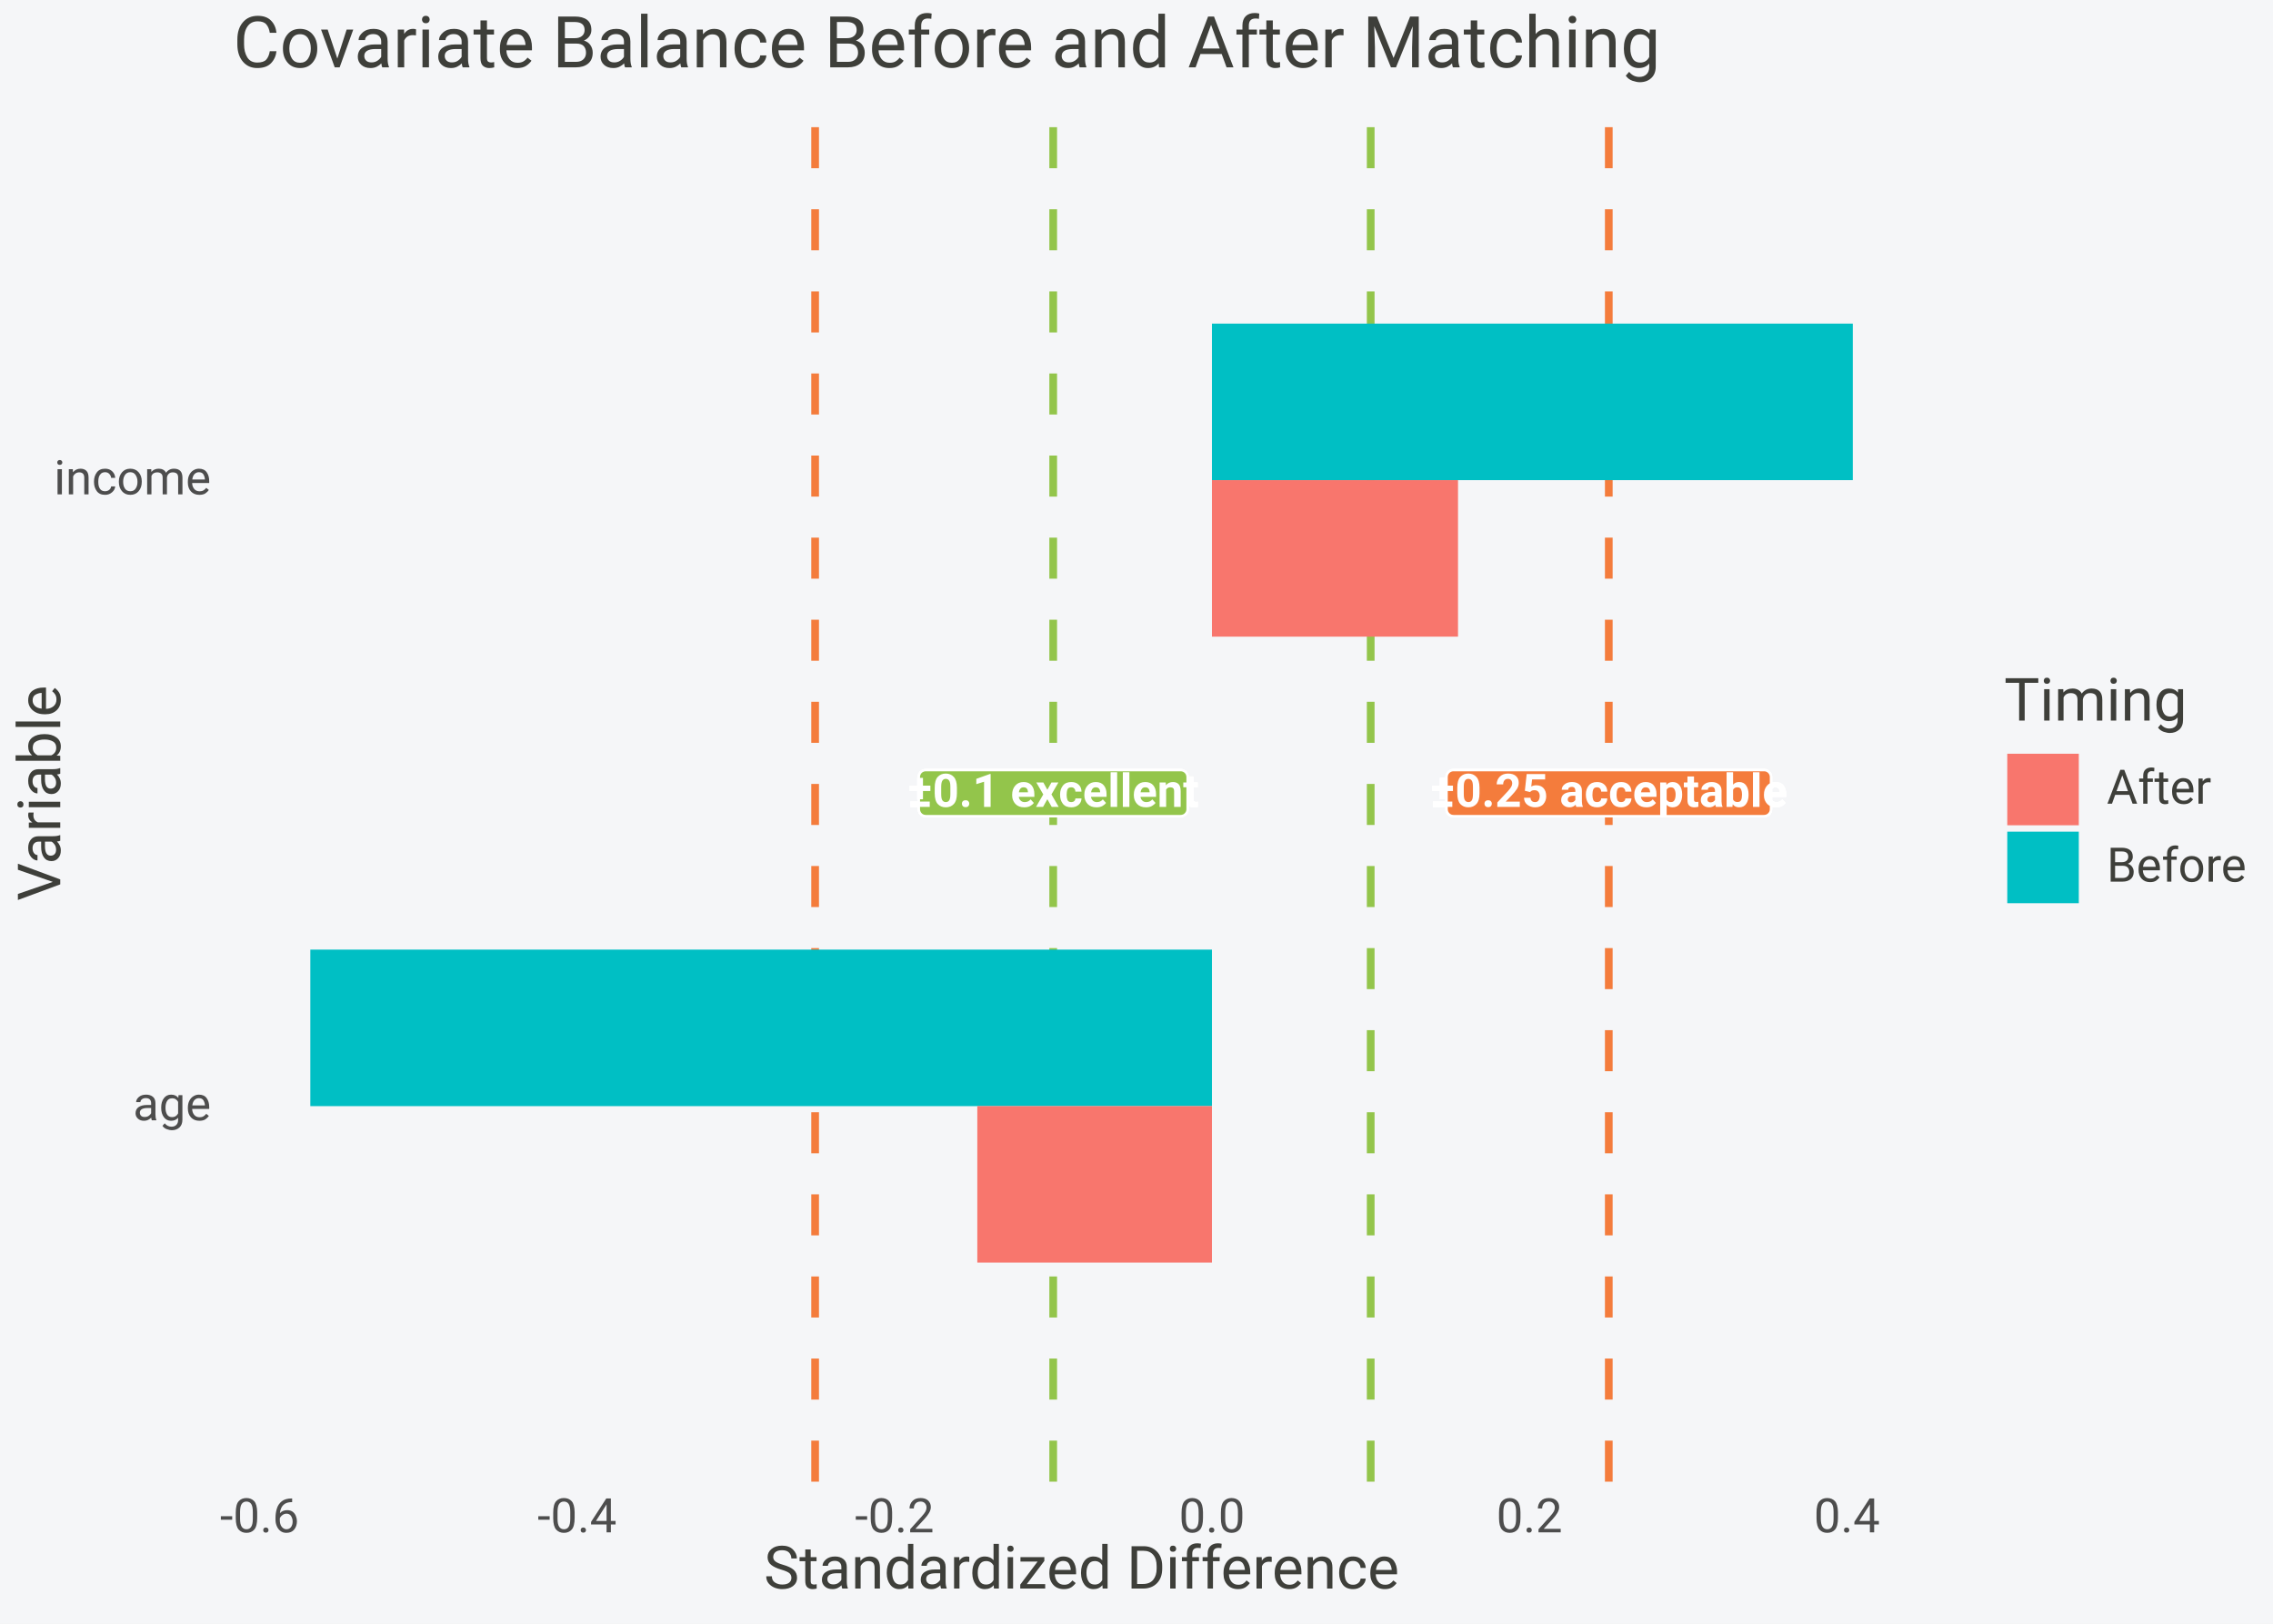
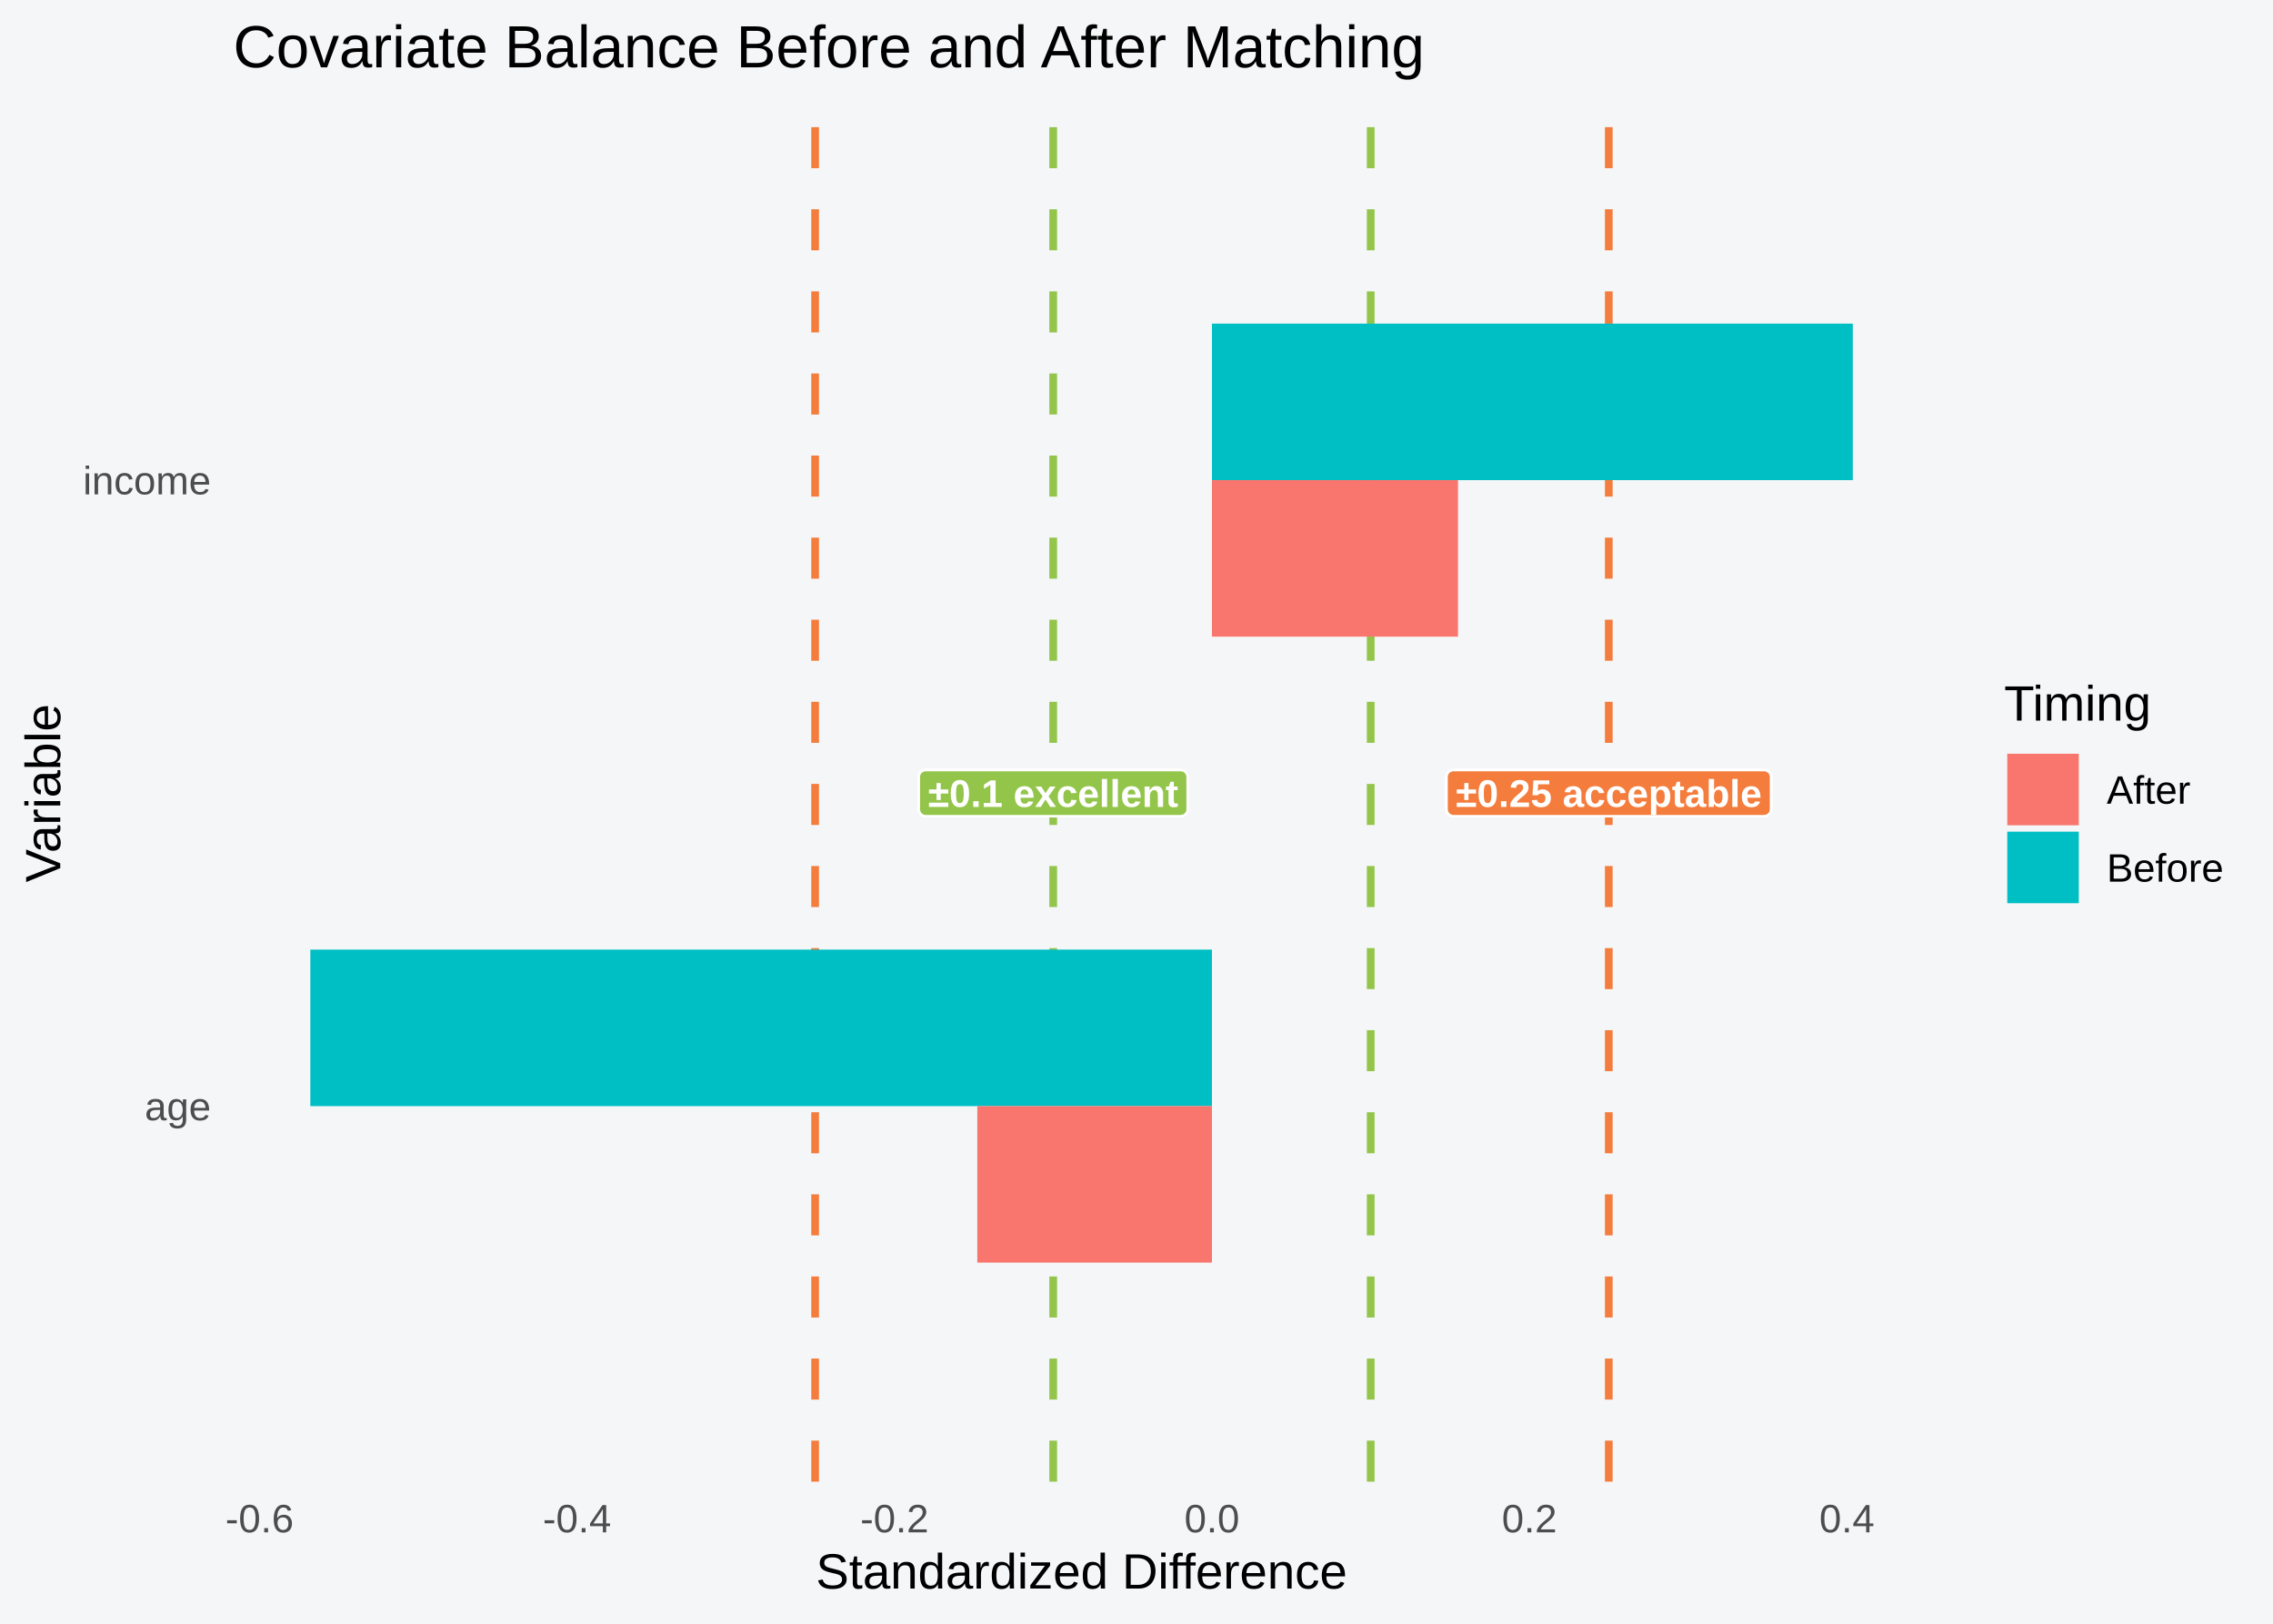
<svg xmlns="http://www.w3.org/2000/svg" width="504.00pt" height="360.00pt" viewBox="0 0 504.00 360.00">
  <g class="svglite">
    <defs>
      <style type="text/css">
-     /* theme-aware-processed */
-     .svglite line, .svglite polyline, .svglite polygon, .svglite path, .svglite circle {
+     .svglite line, .svglite polyline, .svglite polygon, .svglite path, .svglite rect, .svglite circle {
      fill: none;
-       stroke: #3E3F3A;
-       stroke-linecap: round;
-       stroke-linejoin: round;
-       stroke-miterlimit: 10.00;
-     }
-     .svglite &gt; g &gt; rect {
-       fill: none;
-       stroke: #3E3F3A;
+       stroke: #000000;
      stroke-linecap: round;
      stroke-linejoin: round;
      stroke-miterlimit: 10.00;
    }
    .svglite text {
      white-space: pre;
-       fill: #3E3F3A;
    }
    .svglite g.glyphgroup path {
      fill: inherit;
      stroke: none;
    }
  </style>
    </defs>
    <rect width="100%" height="100%" style="stroke: none; fill: #F5F6F8;" />
    <defs>
      <clipPath id="cpMC4wMHw1MDQuMDB8MC4wMHwzNjAuMDA=">
        <rect x="0.00" y="0.00" width="504.00" height="360.00" />
      </clipPath>
    </defs>
    <g clip-path="url(#cpMC4wMHw1MDQuMDB8MC4wMHwzNjAuMDA=)">
-       <rect x="0.00" y="0.00" width="504.00" height="360.00" style="stroke-width: 1.07; stroke: none;" /> fill: #F5F6F8;' /&gt; fill: #F5F6F8;' /&gt; fill: #F5F6F8;' /&gt;
- </g>
+       <rect x="0.00" y="0.00" width="504.00" height="360.00" style="stroke-width: 1.07; stroke: none;" />
+     </g>
    <defs>
      <clipPath id="cpNTEuNzF8NDI3Ljk0fDIzLjE4fDMyOC41MA==">
        <rect x="51.71" y="23.18" width="376.23" height="305.33" />
      </clipPath>
    </defs>
    <g clip-path="url(#cpNTEuNzF8NDI3Ljk0fDIzLjE4fDMyOC41MA==)">
-       <rect x="51.71" y="23.18" width="376.23" height="305.33" style="stroke-width: 1.07; stroke: none;" /> fill: #F5F6F8;' /&gt; fill: #F5F6F8;' /&gt; fill: #F5F6F8;' /&gt;
- <line x1="233.53" y1="328.50" x2="233.53" y2="23.18" style="stroke-width: 1.71; stroke: #93C54B; stroke-dasharray: 9.10,9.10; stroke-linecap: butt;" />
+       <rect x="51.71" y="23.18" width="376.23" height="305.33" style="stroke-width: 1.07; stroke: none;" />
+       <line x1="233.53" y1="328.50" x2="233.53" y2="23.18" style="stroke-width: 1.71; stroke: #93C54B; stroke-dasharray: 9.10,9.10; stroke-linecap: butt;" />
      <line x1="303.93" y1="328.50" x2="303.93" y2="23.18" style="stroke-width: 1.71; stroke: #93C54B; stroke-dasharray: 9.10,9.10; stroke-linecap: butt;" />
      <line x1="180.74" y1="328.50" x2="180.74" y2="23.18" style="stroke-width: 1.71; stroke: #F47C3C; stroke-dasharray: 9.10,9.10; stroke-linecap: butt;" />
      <line x1="356.72" y1="328.50" x2="356.72" y2="23.18" style="stroke-width: 1.71; stroke: #F47C3C; stroke-dasharray: 9.10,9.10; stroke-linecap: butt;" />
      <rect x="68.81" y="210.54" width="199.92" height="34.70" style="stroke-width: 1.07; stroke: none; stroke-linecap: butt; stroke-linejoin: miter; fill: #00BFC4;" />
      <rect x="268.73" y="71.75" width="142.10" height="34.70" style="stroke-width: 1.07; stroke: none; stroke-linecap: butt; stroke-linejoin: miter; fill: #00BFC4;" />
      <rect x="216.70" y="245.23" width="52.03" height="34.70" style="stroke-width: 1.07; stroke: none; stroke-linecap: butt; stroke-linejoin: miter; fill: #F8766D;" />
      <rect x="268.73" y="106.45" width="54.56" height="34.70" style="stroke-width: 1.07; stroke: none; stroke-linecap: butt; stroke-linejoin: miter; fill: #F8766D;" />
      <polygon points="205.27,180.95 261.80,180.95 261.73,180.94 261.98,180.93 262.22,180.88 262.45,180.80 262.67,180.67 262.86,180.52 263.02,180.33 263.16,180.12 263.25,179.90 263.31,179.66 263.33,179.41 263.33,179.41 263.33,172.27 263.33,172.27 263.31,172.03 263.25,171.79 263.16,171.56 263.02,171.35 262.86,171.16 262.67,171.01 262.45,170.88 262.22,170.80 261.98,170.75 261.80,170.74 205.27,170.74 205.46,170.75 205.21,170.74 204.96,170.77 204.73,170.84 204.50,170.94 204.30,171.08 204.12,171.25 203.97,171.45 203.86,171.67 203.78,171.90 203.74,172.15 203.74,172.27 203.74,179.41 203.74,179.29 203.74,179.53 203.78,179.78 203.86,180.01 203.97,180.23 204.12,180.43 204.30,180.60 204.50,180.74 204.73,180.85 204.96,180.91 205.21,180.94 " style="stroke-width: 0.53; stroke: #FFFFFF; fill: #93C54B;" />
-       <text x="233.53" y="178.90" text-anchor="middle" style="font-size: 0.854em; font-weight: bold;fill: #FFFFFF; font-family: &quot;Roboto&quot;, -apple-system, BlinkMacSystemFont, &quot;Segoe UI&quot;, system-ui, sans-serif;">±0.1 excellent</text>
+       <text x="233.53" y="178.90" text-anchor="middle" style="font-size: 8.54px; font-weight: bold;fill: #FFFFFF; font-family: &quot;Arial&quot;;" textLength="55.50px" lengthAdjust="spacingAndGlyphs">±0.1 excellent</text>
      <polygon points="205.27,180.95 261.80,180.95 261.73,180.94 261.98,180.93 262.22,180.88 262.45,180.80 262.67,180.67 262.86,180.52 263.02,180.33 263.16,180.12 263.25,179.90 263.31,179.66 263.33,179.41 263.33,179.41 263.33,172.27 263.33,172.27 263.31,172.03 263.25,171.79 263.16,171.56 263.02,171.35 262.86,171.16 262.67,171.01 262.45,170.88 262.22,170.80 261.98,170.75 261.80,170.74 205.27,170.74 205.46,170.75 205.21,170.74 204.96,170.77 204.73,170.84 204.50,170.94 204.30,171.08 204.12,171.25 203.97,171.45 203.86,171.67 203.78,171.90 203.74,172.15 203.74,172.27 203.74,179.41 203.74,179.29 203.74,179.53 203.78,179.78 203.86,180.01 203.97,180.23 204.12,180.43 204.30,180.60 204.50,180.74 204.73,180.85 204.96,180.91 205.21,180.94 " style="stroke-width: 0.53; stroke: #FFFFFF; fill: #93C54B;" />
-       <text x="233.53" y="178.90" text-anchor="middle" style="font-size: 0.854em; font-weight: bold;fill: #FFFFFF; font-family: &quot;Roboto&quot;, -apple-system, BlinkMacSystemFont, &quot;Segoe UI&quot;, system-ui, sans-serif;">±0.1 excellent</text>
+       <text x="233.53" y="178.90" text-anchor="middle" style="font-size: 8.54px; font-weight: bold;fill: #FFFFFF; font-family: &quot;Arial&quot;;" textLength="55.50px" lengthAdjust="spacingAndGlyphs">±0.1 excellent</text>
      <polygon points="205.27,180.95 261.80,180.95 261.73,180.94 261.98,180.93 262.22,180.88 262.45,180.80 262.67,180.67 262.86,180.52 263.02,180.33 263.16,180.12 263.25,179.90 263.31,179.66 263.33,179.41 263.33,179.41 263.33,172.27 263.33,172.27 263.31,172.03 263.25,171.79 263.16,171.56 263.02,171.35 262.86,171.16 262.67,171.01 262.45,170.88 262.22,170.80 261.98,170.75 261.80,170.74 205.27,170.74 205.46,170.75 205.21,170.74 204.96,170.77 204.73,170.84 204.50,170.94 204.30,171.08 204.12,171.25 203.97,171.45 203.86,171.67 203.78,171.90 203.74,172.15 203.74,172.27 203.74,179.41 203.74,179.29 203.74,179.53 203.78,179.78 203.86,180.01 203.97,180.23 204.12,180.43 204.30,180.60 204.50,180.74 204.73,180.85 204.96,180.91 205.21,180.94 " style="stroke-width: 0.53; stroke: #FFFFFF; fill: #93C54B;" />
-       <text x="233.53" y="178.90" text-anchor="middle" style="font-size: 0.854em; font-weight: bold;fill: #FFFFFF; font-family: &quot;Roboto&quot;, -apple-system, BlinkMacSystemFont, &quot;Segoe UI&quot;, system-ui, sans-serif;">±0.1 excellent</text>
+       <text x="233.53" y="178.90" text-anchor="middle" style="font-size: 8.54px; font-weight: bold;fill: #FFFFFF; font-family: &quot;Arial&quot;;" textLength="55.50px" lengthAdjust="spacingAndGlyphs">±0.1 excellent</text>
      <polygon points="205.27,180.95 261.80,180.95 261.73,180.94 261.98,180.93 262.22,180.88 262.45,180.80 262.67,180.67 262.86,180.52 263.02,180.33 263.16,180.12 263.25,179.90 263.31,179.66 263.33,179.41 263.33,179.41 263.33,172.27 263.33,172.27 263.31,172.03 263.25,171.79 263.16,171.56 263.02,171.35 262.86,171.16 262.67,171.01 262.45,170.88 262.22,170.80 261.98,170.75 261.80,170.74 205.27,170.74 205.46,170.75 205.21,170.74 204.96,170.77 204.73,170.84 204.50,170.94 204.30,171.08 204.12,171.25 203.97,171.45 203.86,171.67 203.78,171.90 203.74,172.15 203.74,172.27 203.74,179.41 203.74,179.29 203.74,179.53 203.78,179.78 203.86,180.01 203.97,180.23 204.12,180.43 204.30,180.60 204.50,180.74 204.73,180.85 204.96,180.91 205.21,180.94 " style="stroke-width: 0.53; stroke: #FFFFFF; fill: #93C54B;" />
-       <text x="233.53" y="178.90" text-anchor="middle" style="font-size: 0.854em; font-weight: bold;fill: #FFFFFF; font-family: &quot;Roboto&quot;, -apple-system, BlinkMacSystemFont, &quot;Segoe UI&quot;, system-ui, sans-serif;">±0.1 excellent</text>
+       <text x="233.53" y="178.90" text-anchor="middle" style="font-size: 8.54px; font-weight: bold;fill: #FFFFFF; font-family: &quot;Arial&quot;;" textLength="55.50px" lengthAdjust="spacingAndGlyphs">±0.1 excellent</text>
      <polygon points="322.29,180.95 391.16,180.95 391.09,180.94 391.34,180.93 391.58,180.88 391.81,180.80 392.03,180.67 392.22,180.52 392.38,180.33 392.52,180.12 392.61,179.90 392.67,179.66 392.69,179.41 392.69,179.41 392.69,172.27 392.69,172.27 392.67,172.03 392.61,171.79 392.52,171.56 392.38,171.35 392.22,171.16 392.03,171.01 391.81,170.88 391.58,170.80 391.34,170.75 391.16,170.74 322.29,170.74 322.47,170.75 322.23,170.74 321.98,170.77 321.74,170.84 321.52,170.94 321.32,171.08 321.14,171.25 320.99,171.45 320.87,171.67 320.80,171.90 320.76,172.15 320.75,172.27 320.75,179.41 320.76,179.29 320.76,179.53 320.80,179.78 320.87,180.01 320.99,180.23 321.14,180.43 321.32,180.60 321.52,180.74 321.74,180.85 321.98,180.91 322.23,180.94 " style="stroke-width: 0.53; stroke: #FFFFFF; fill: #F47C3C;" />
-       <text x="356.72" y="178.90" text-anchor="middle" style="font-size: 0.854em; font-weight: bold;fill: #FFFFFF; font-family: &quot;Roboto&quot;, -apple-system, BlinkMacSystemFont, &quot;Segoe UI&quot;, system-ui, sans-serif;">±0.25 acceptable</text>
+       <text x="356.72" y="178.90" text-anchor="middle" style="font-size: 8.54px; font-weight: bold;fill: #FFFFFF; font-family: &quot;Arial&quot;;" textLength="67.84px" lengthAdjust="spacingAndGlyphs">±0.25 acceptable</text>
      <polygon points="322.29,180.95 391.16,180.95 391.09,180.94 391.34,180.93 391.58,180.88 391.81,180.80 392.03,180.67 392.22,180.52 392.38,180.33 392.52,180.12 392.61,179.90 392.67,179.66 392.69,179.41 392.69,179.41 392.69,172.27 392.69,172.27 392.67,172.03 392.61,171.79 392.52,171.56 392.38,171.35 392.22,171.16 392.03,171.01 391.81,170.88 391.58,170.80 391.34,170.75 391.16,170.74 322.29,170.74 322.47,170.75 322.23,170.74 321.98,170.77 321.74,170.84 321.52,170.94 321.32,171.08 321.14,171.25 320.99,171.45 320.87,171.67 320.80,171.90 320.76,172.15 320.75,172.27 320.75,179.41 320.76,179.29 320.76,179.53 320.80,179.78 320.87,180.01 320.99,180.23 321.14,180.43 321.32,180.60 321.52,180.74 321.74,180.85 321.98,180.91 322.23,180.94 " style="stroke-width: 0.53; stroke: #FFFFFF; fill: #F47C3C;" />
-       <text x="356.72" y="178.90" text-anchor="middle" style="font-size: 0.854em; font-weight: bold;fill: #FFFFFF; font-family: &quot;Roboto&quot;, -apple-system, BlinkMacSystemFont, &quot;Segoe UI&quot;, system-ui, sans-serif;">±0.25 acceptable</text>
+       <text x="356.72" y="178.90" text-anchor="middle" style="font-size: 8.54px; font-weight: bold;fill: #FFFFFF; font-family: &quot;Arial&quot;;" textLength="67.84px" lengthAdjust="spacingAndGlyphs">±0.25 acceptable</text>
      <polygon points="322.29,180.95 391.16,180.95 391.09,180.94 391.34,180.93 391.58,180.88 391.81,180.80 392.03,180.67 392.22,180.52 392.38,180.33 392.52,180.12 392.61,179.90 392.67,179.66 392.69,179.41 392.69,179.41 392.69,172.27 392.69,172.27 392.67,172.03 392.61,171.79 392.52,171.56 392.38,171.35 392.22,171.16 392.03,171.01 391.81,170.88 391.58,170.80 391.34,170.75 391.16,170.74 322.29,170.74 322.47,170.75 322.23,170.74 321.98,170.77 321.74,170.84 321.52,170.94 321.32,171.08 321.14,171.25 320.99,171.45 320.87,171.67 320.80,171.90 320.76,172.15 320.75,172.27 320.75,179.41 320.76,179.29 320.76,179.53 320.80,179.78 320.87,180.01 320.99,180.23 321.14,180.43 321.32,180.60 321.52,180.74 321.74,180.85 321.98,180.91 322.23,180.94 " style="stroke-width: 0.53; stroke: #FFFFFF; fill: #F47C3C;" />
-       <text x="356.72" y="178.90" text-anchor="middle" style="font-size: 0.854em; font-weight: bold;fill: #FFFFFF; font-family: &quot;Roboto&quot;, -apple-system, BlinkMacSystemFont, &quot;Segoe UI&quot;, system-ui, sans-serif;">±0.25 acceptable</text>
+       <text x="356.72" y="178.90" text-anchor="middle" style="font-size: 8.54px; font-weight: bold;fill: #FFFFFF; font-family: &quot;Arial&quot;;" textLength="67.84px" lengthAdjust="spacingAndGlyphs">±0.25 acceptable</text>
      <polygon points="322.29,180.95 391.16,180.95 391.09,180.94 391.34,180.93 391.58,180.88 391.81,180.80 392.03,180.67 392.22,180.52 392.38,180.33 392.52,180.12 392.61,179.90 392.67,179.66 392.69,179.41 392.69,179.41 392.69,172.27 392.69,172.27 392.67,172.03 392.61,171.79 392.52,171.56 392.38,171.35 392.22,171.16 392.03,171.01 391.81,170.88 391.58,170.80 391.34,170.75 391.16,170.74 322.29,170.74 322.47,170.75 322.23,170.74 321.98,170.77 321.74,170.84 321.52,170.94 321.32,171.08 321.14,171.25 320.99,171.45 320.87,171.67 320.80,171.90 320.76,172.15 320.75,172.27 320.75,179.41 320.76,179.29 320.76,179.53 320.80,179.78 320.87,180.01 320.99,180.23 321.14,180.43 321.32,180.60 321.52,180.74 321.74,180.85 321.98,180.91 322.23,180.94 " style="stroke-width: 0.53; stroke: #FFFFFF; fill: #F47C3C;" />
-       <text x="356.72" y="178.90" text-anchor="middle" style="font-size: 0.854em; font-weight: bold;fill: #FFFFFF; font-family: &quot;Roboto&quot;, -apple-system, BlinkMacSystemFont, &quot;Segoe UI&quot;, system-ui, sans-serif;">±0.25 acceptable</text>
+       <text x="356.72" y="178.90" text-anchor="middle" style="font-size: 8.54px; font-weight: bold;fill: #FFFFFF; font-family: &quot;Arial&quot;;" textLength="67.84px" lengthAdjust="spacingAndGlyphs">±0.25 acceptable</text>
    </g>
    <g clip-path="url(#cpMC4wMHw1MDQuMDB8MC4wMHwzNjAuMDA=)">
-       <text x="46.77" y="248.38" text-anchor="end" style="font-size: 0.88em;fill: #4D4D4D; font-family: &quot;Roboto&quot;, -apple-system, BlinkMacSystemFont, &quot;Segoe UI&quot;, system-ui, sans-serif;">age</text>
-       <text x="46.77" y="109.60" text-anchor="end" style="font-size: 0.88em;fill: #4D4D4D; font-family: &quot;Roboto&quot;, -apple-system, BlinkMacSystemFont, &quot;Segoe UI&quot;, system-ui, sans-serif;">income</text>
-       <text x="57.55" y="339.74" text-anchor="middle" style="font-size: 0.88em;fill: #4D4D4D; font-family: &quot;Roboto&quot;, -apple-system, BlinkMacSystemFont, &quot;Segoe UI&quot;, system-ui, sans-serif;">-0.6</text>
-       <text x="127.94" y="339.74" text-anchor="middle" style="font-size: 0.88em;fill: #4D4D4D; font-family: &quot;Roboto&quot;, -apple-system, BlinkMacSystemFont, &quot;Segoe UI&quot;, system-ui, sans-serif;">-0.4</text>
-       <text x="198.34" y="339.74" text-anchor="middle" style="font-size: 0.88em;fill: #4D4D4D; font-family: &quot;Roboto&quot;, -apple-system, BlinkMacSystemFont, &quot;Segoe UI&quot;, system-ui, sans-serif;">-0.2</text>
-       <text x="268.73" y="339.74" text-anchor="middle" style="font-size: 0.88em;fill: #4D4D4D; font-family: &quot;Roboto&quot;, -apple-system, BlinkMacSystemFont, &quot;Segoe UI&quot;, system-ui, sans-serif;">0.0</text>
-       <text x="339.12" y="339.74" text-anchor="middle" style="font-size: 0.88em;fill: #4D4D4D; font-family: &quot;Roboto&quot;, -apple-system, BlinkMacSystemFont, &quot;Segoe UI&quot;, system-ui, sans-serif;">0.2</text>
-       <text x="409.52" y="339.74" text-anchor="middle" style="font-size: 0.88em;fill: #4D4D4D; font-family: &quot;Roboto&quot;, -apple-system, BlinkMacSystemFont, &quot;Segoe UI&quot;, system-ui, sans-serif;">0.4</text>
-       <text x="239.82" y="352.20" text-anchor="middle" style="font-size: 1.1em; font-family: &quot;Roboto&quot;, -apple-system, BlinkMacSystemFont, &quot;Segoe UI&quot;, system-ui, sans-serif;">Standardized Difference</text>
-       <text transform="translate(13.36,175.84) rotate(-90)" text-anchor="middle" style="font-size: 1.1em; font-family: &quot;Roboto&quot;, -apple-system, BlinkMacSystemFont, &quot;Segoe UI&quot;, system-ui, sans-serif;">Variable</text>
-       <rect x="438.90" y="145.24" width="59.62" height="61.19" style="stroke-width: 1.07; stroke: none;" /> fill: #F5F6F8;' /&gt; fill: #F5F6F8;' /&gt; fill: #F5F6F8;' /&gt;
- <text x="444.38" y="159.76" style="font-size: 1.1em; font-family: &quot;Roboto&quot;, -apple-system, BlinkMacSystemFont, &quot;Segoe UI&quot;, system-ui, sans-serif;">Timing</text>
+       <text x="46.77" y="248.38" text-anchor="end" style="font-size: 8.80px;fill: #4D4D4D; font-family: &quot;Arial&quot;;" textLength="14.67px" lengthAdjust="spacingAndGlyphs">age</text>
+       <text x="46.77" y="109.60" text-anchor="end" style="font-size: 8.80px;fill: #4D4D4D; font-family: &quot;Arial&quot;;" textLength="28.36px" lengthAdjust="spacingAndGlyphs">income</text>
+       <text x="57.55" y="339.74" text-anchor="middle" style="font-size: 8.80px;fill: #4D4D4D; font-family: &quot;Arial&quot;;" textLength="15.14px" lengthAdjust="spacingAndGlyphs">-0.6</text>
+       <text x="127.94" y="339.74" text-anchor="middle" style="font-size: 8.80px;fill: #4D4D4D; font-family: &quot;Arial&quot;;" textLength="15.14px" lengthAdjust="spacingAndGlyphs">-0.4</text>
+       <text x="198.34" y="339.74" text-anchor="middle" style="font-size: 8.80px;fill: #4D4D4D; font-family: &quot;Arial&quot;;" textLength="15.14px" lengthAdjust="spacingAndGlyphs">-0.2</text>
+       <text x="268.73" y="339.74" text-anchor="middle" style="font-size: 8.80px;fill: #4D4D4D; font-family: &quot;Arial&quot;;" textLength="12.22px" lengthAdjust="spacingAndGlyphs">0.0</text>
+       <text x="339.12" y="339.74" text-anchor="middle" style="font-size: 8.80px;fill: #4D4D4D; font-family: &quot;Arial&quot;;" textLength="12.22px" lengthAdjust="spacingAndGlyphs">0.2</text>
+       <text x="409.52" y="339.74" text-anchor="middle" style="font-size: 8.80px;fill: #4D4D4D; font-family: &quot;Arial&quot;;" textLength="12.22px" lengthAdjust="spacingAndGlyphs">0.4</text>
+       <text x="239.82" y="352.20" text-anchor="middle" style="font-size: 11.00px; font-family: &quot;Arial&quot;;" textLength="117.89px" lengthAdjust="spacingAndGlyphs">Standardized Difference</text>
+       <text transform="translate(13.36,175.84) rotate(-90)" text-anchor="middle" style="font-size: 11.00px; font-family: &quot;Arial&quot;;" textLength="39.56px" lengthAdjust="spacingAndGlyphs">Variable</text>
+       <rect x="438.90" y="145.24" width="59.62" height="61.19" style="stroke-width: 1.07; stroke: none;" />
+       <text x="444.38" y="159.76" style="font-size: 11.00px; font-family: &quot;Arial&quot;;" textLength="32.59px" lengthAdjust="spacingAndGlyphs">Timing</text>
      <rect x="445.08" y="167.11" width="15.86" height="15.86" style="stroke-width: 1.07; stroke: none; stroke-linecap: butt; stroke-linejoin: miter; fill: #F8766D;" />
      <rect x="445.08" y="184.39" width="15.86" height="15.86" style="stroke-width: 1.07; stroke: none; stroke-linecap: butt; stroke-linejoin: miter; fill: #00BFC4;" />
-       <text x="467.13" y="178.19" style="font-size: 0.88em; font-family: &quot;Roboto&quot;, -apple-system, BlinkMacSystemFont, &quot;Segoe UI&quot;, system-ui, sans-serif;">After</text>
-       <text x="467.13" y="195.47" style="font-size: 0.88em; font-family: &quot;Roboto&quot;, -apple-system, BlinkMacSystemFont, &quot;Segoe UI&quot;, system-ui, sans-serif;">Before</text>
-       <text x="51.71" y="14.93" style="font-size: 1.32em; font-family: &quot;Roboto&quot;, -apple-system, BlinkMacSystemFont, &quot;Segoe UI&quot;, system-ui, sans-serif;">Covariate Balance Before and After Matching</text>
+       <text x="467.13" y="178.19" style="font-size: 8.80px; font-family: &quot;Arial&quot;;" textLength="18.56px" lengthAdjust="spacingAndGlyphs">After</text>
+       <text x="467.13" y="195.47" style="font-size: 8.80px; font-family: &quot;Arial&quot;;" textLength="25.91px" lengthAdjust="spacingAndGlyphs">Before</text>
+       <text x="51.71" y="14.93" style="font-size: 13.20px; font-family: &quot;Arial&quot;;" textLength="263.73px" lengthAdjust="spacingAndGlyphs">Covariate Balance Before and After Matching</text>
    </g>
  </g>
</svg>
